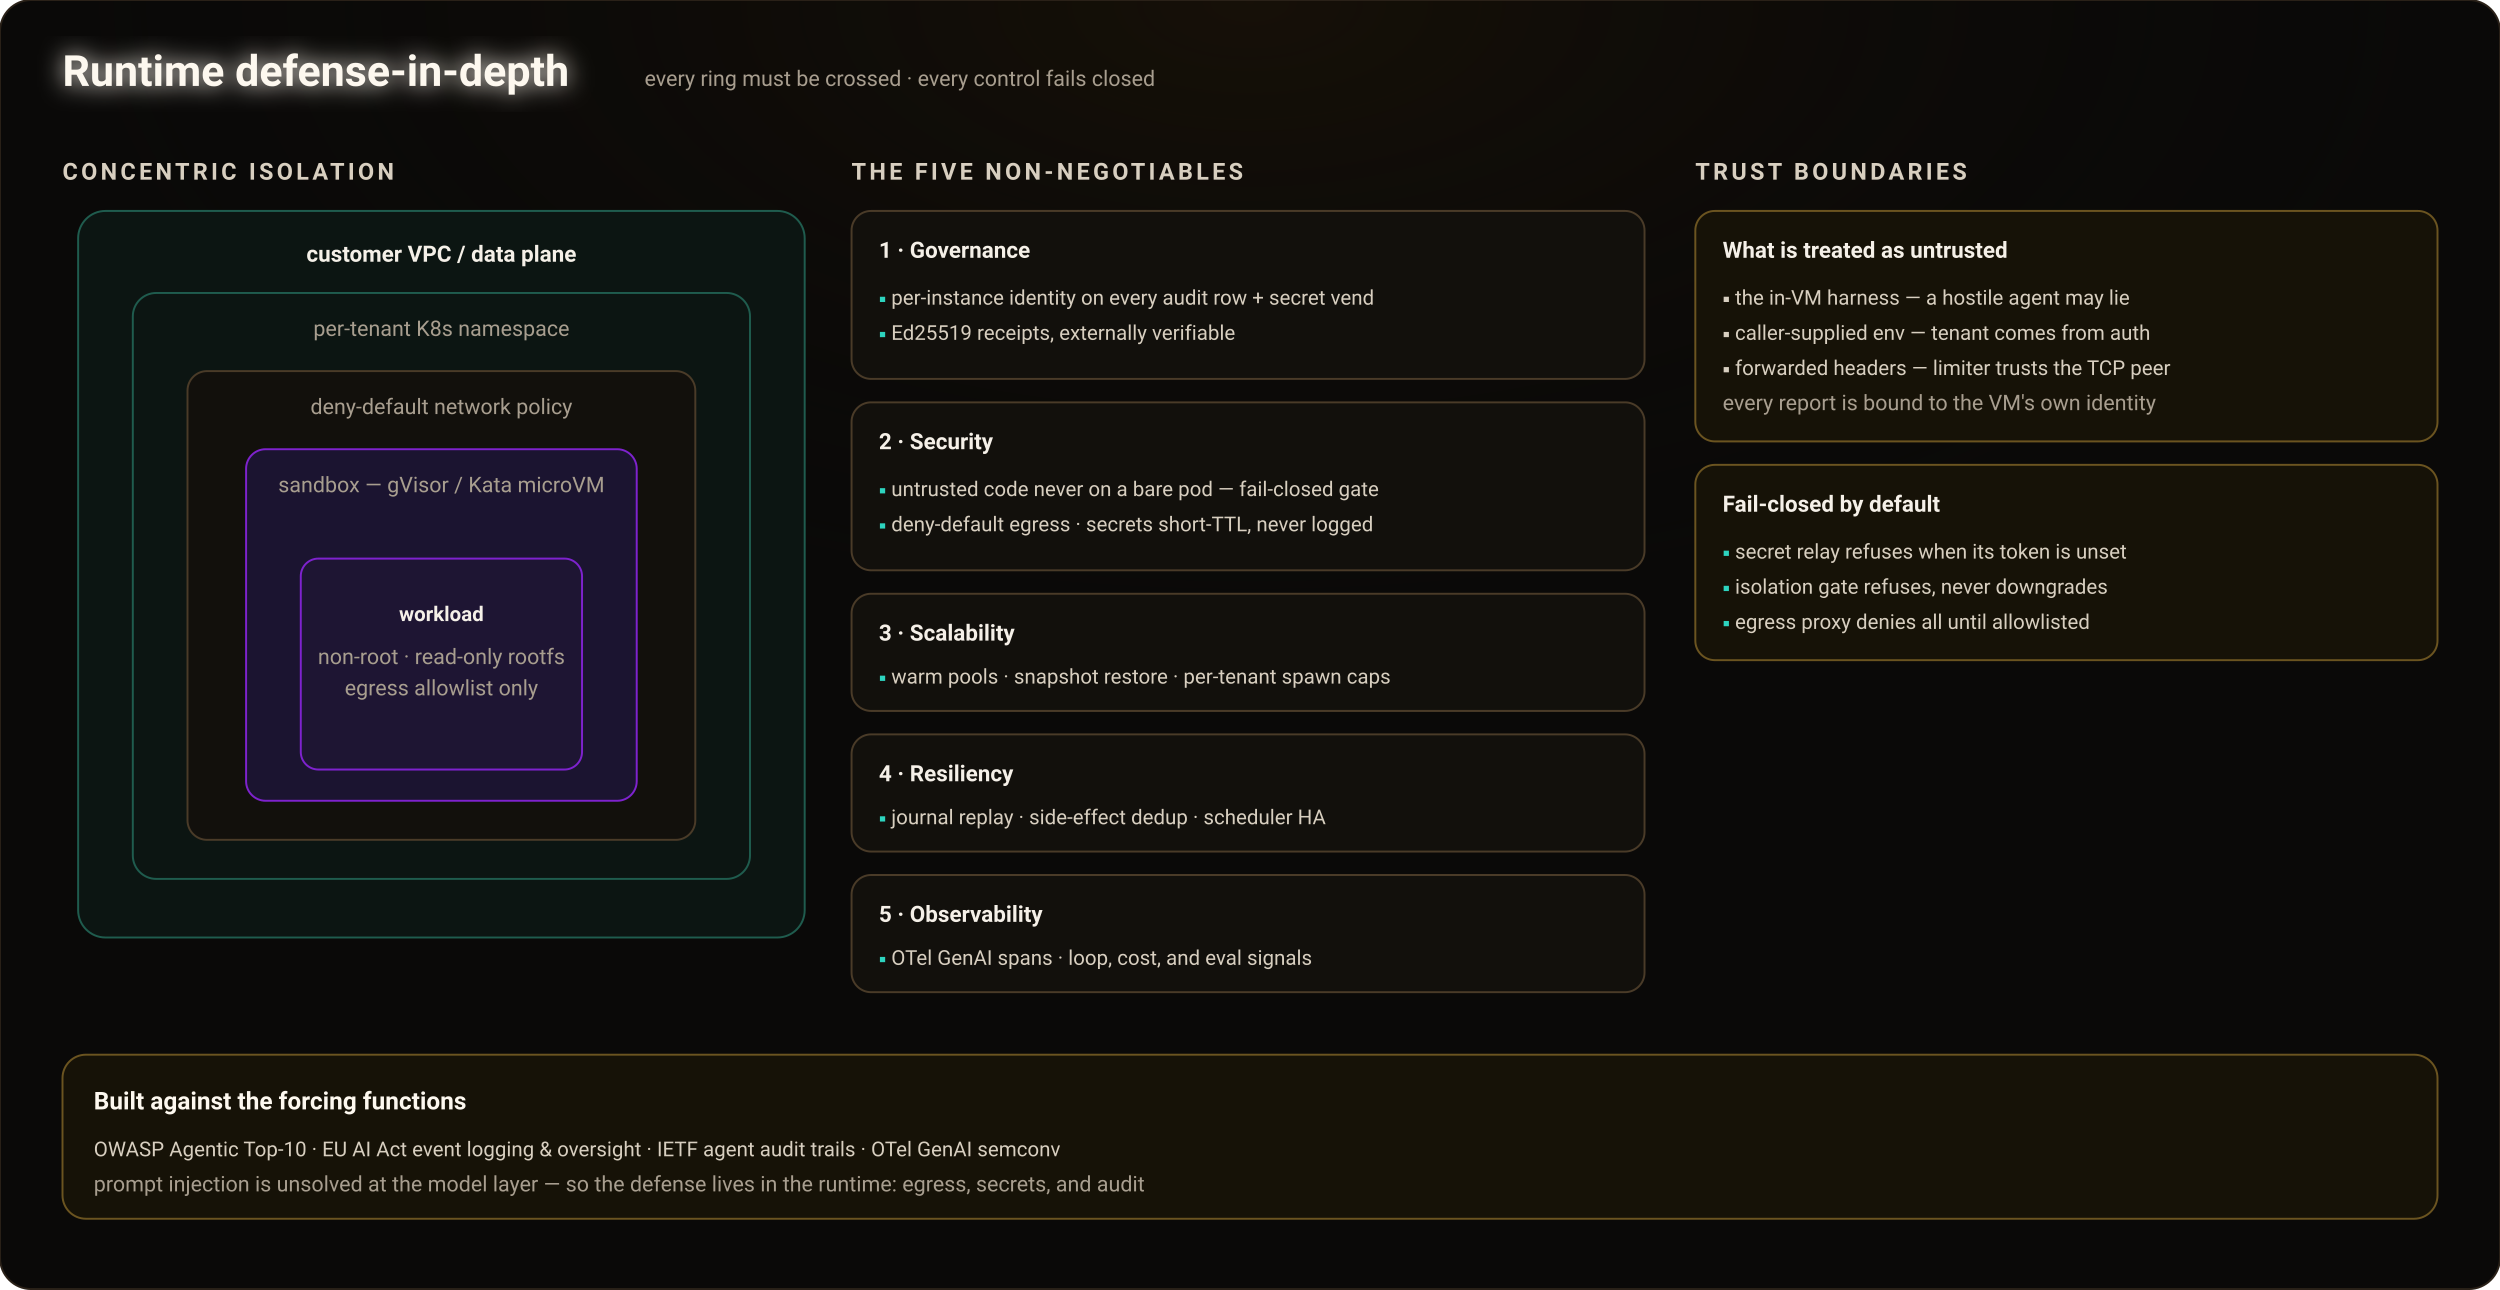
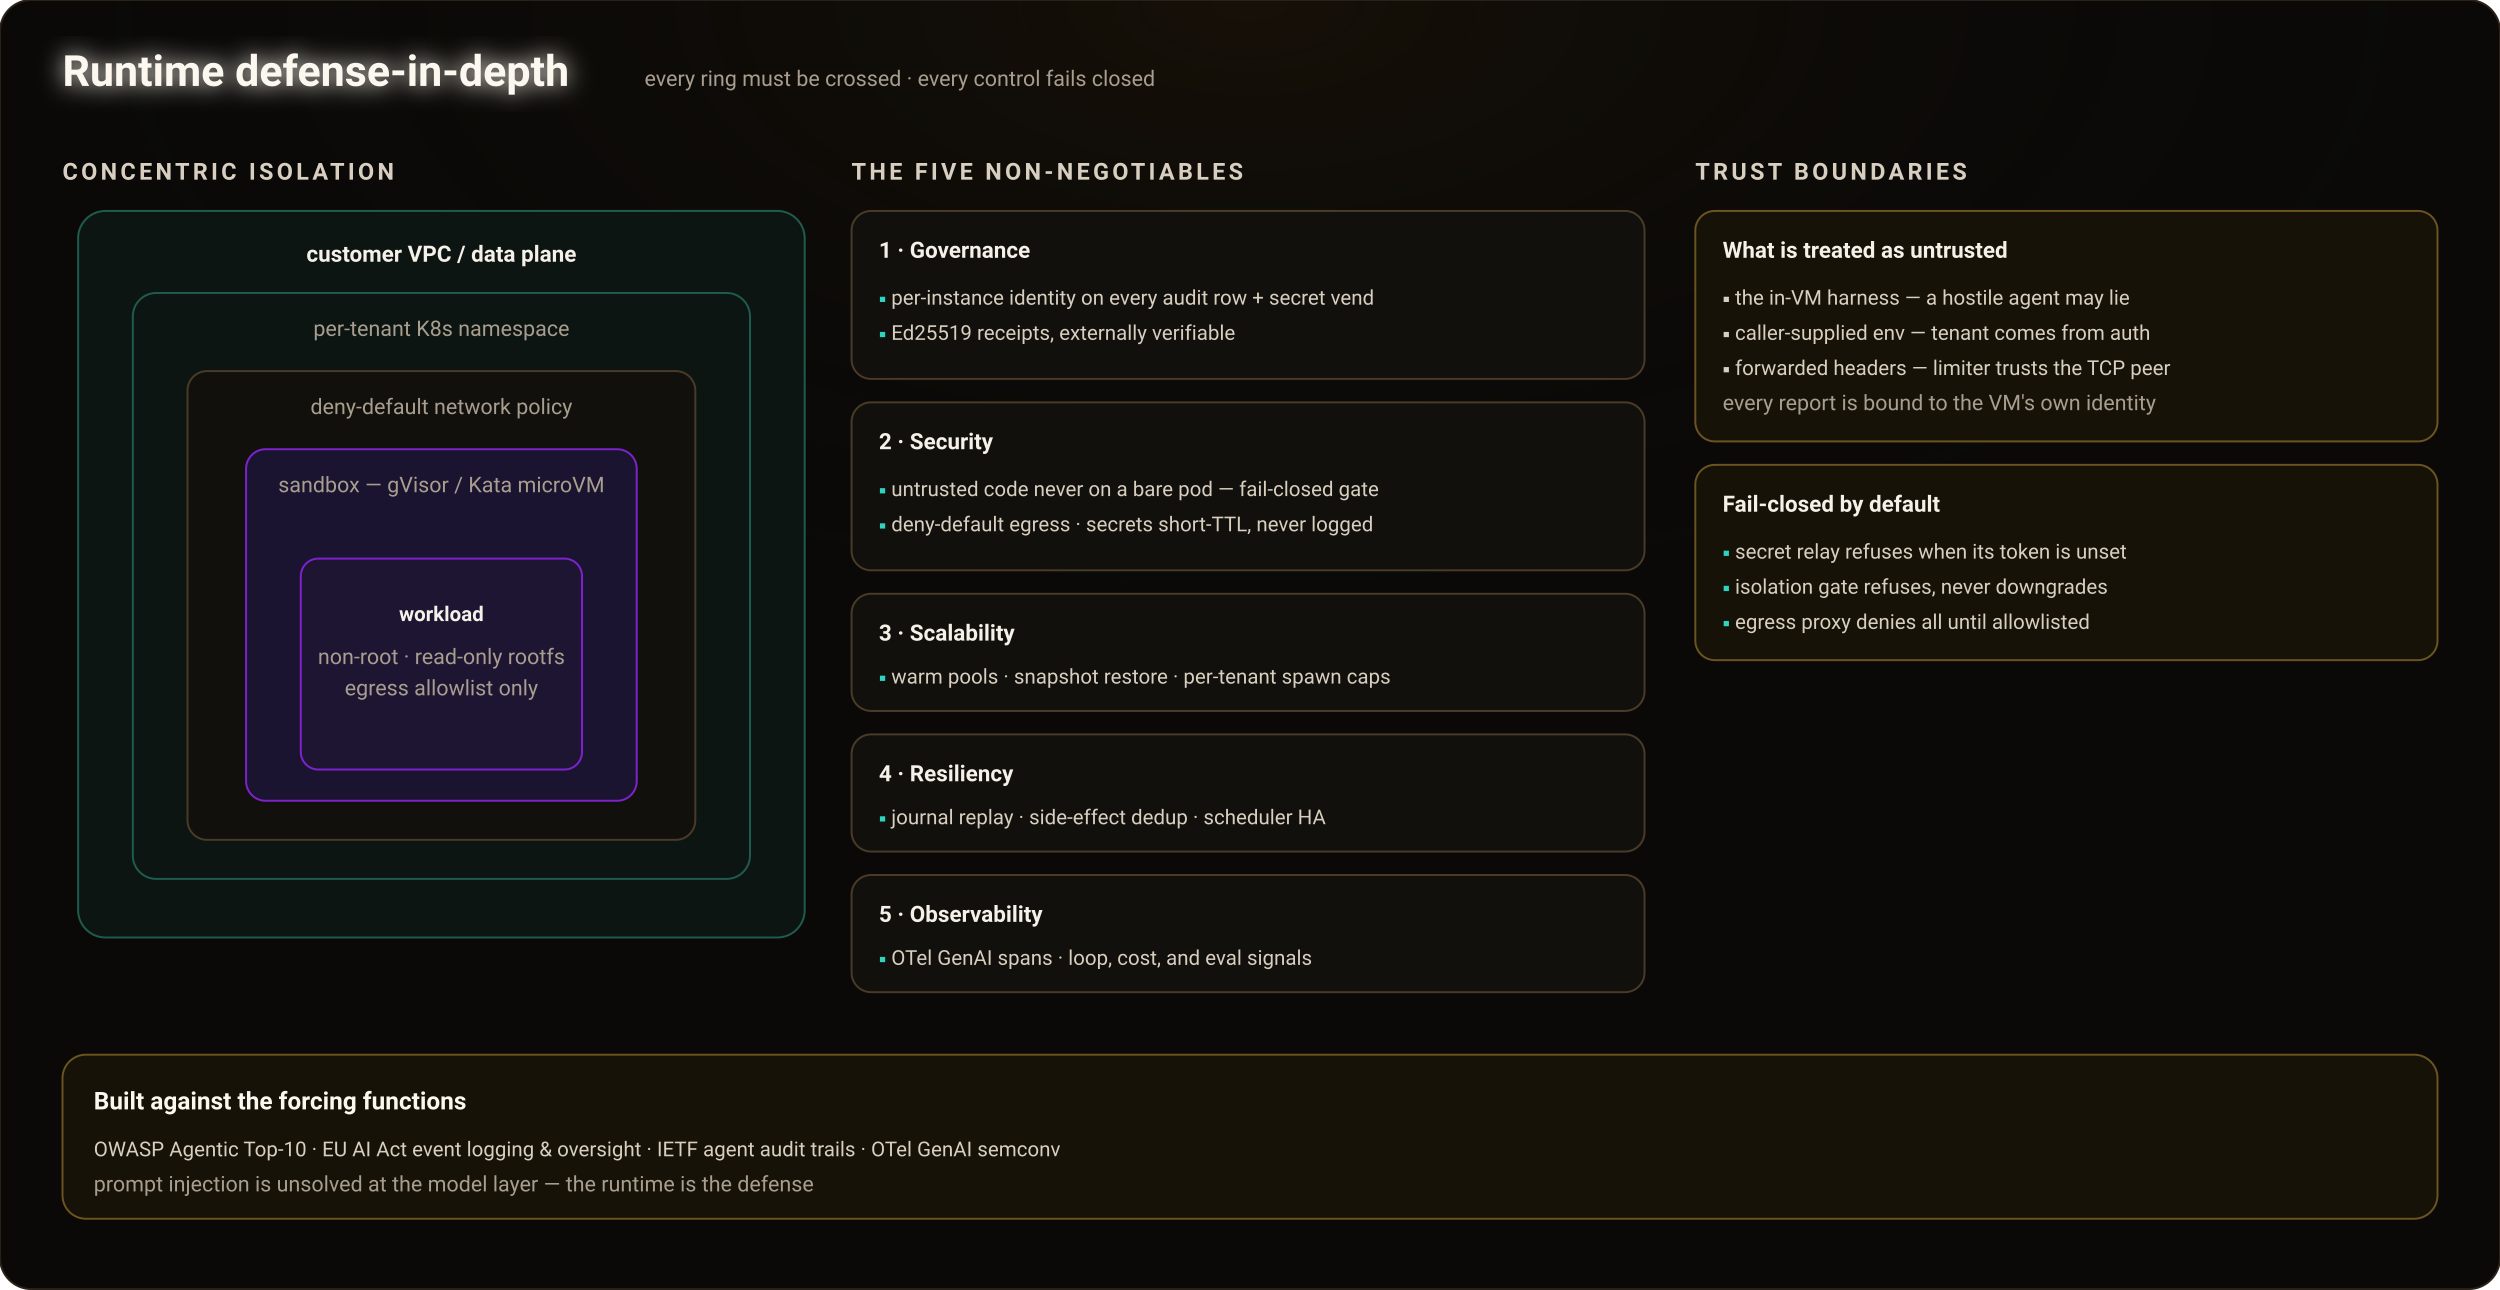
<svg xmlns="http://www.w3.org/2000/svg" width="1280" height="660" viewBox="0 0 1280 660" font-family="ui-sans-serif, system-ui, -apple-system, Segoe UI, Roboto, Helvetica, Arial, sans-serif" role="img" aria-label="Lantern runtime defense-in-depth — concentric isolation, the five non-negotiables, and the trust boundaries">
  <defs>
    <radialGradient id="lgv" cx="50%" cy="0%" r="90%">
      <stop offset="0%" stop-color="#201607" stop-opacity=".55" />
      <stop offset="55%" stop-color="#0a0908" stop-opacity="0" />
    </radialGradient>
    <filter id="lgg" x="-40%" y="-40%" width="180%" height="180%">
      <feGaussianBlur stdDeviation="6" result="b" />
      <feMerge>
        <feMergeNode in="b" />
        <feMergeNode in="SourceGraphic" />
      </feMerge>
    </filter>
    <style>
      .t   { fill:#f5f0e8; }
      .sub { fill:#a89e8f; font-size:11px; }
      .h   { fill:#fdf8ef; font-weight:700; }
      .band{ fill:#d8cfc0; font-size:12px; font-weight:700; letter-spacing:.14em; }
      .item{ fill:#d8cfc0; font-size:10.5px; }
      .grn { fill:#2dd4bf; }
      .amb { fill:#fbbf24; }
    </style>
  </defs>
  <rect x="0" y="0" width="1280" height="660" rx="16" fill="#0a0908" />
  <rect x="0" y="0" width="1280" height="660" rx="16" fill="url(#lgv)" />
  <rect x="0" y="0" width="1280" height="660" rx="16" fill="none" stroke="#2a2118" />
  <text x="32" y="44" class="h" font-size="22" filter="url(#lgg)">Runtime defense-in-depth</text>
  <text x="330" y="44" class="sub" font-size="12.5">every ring must be crossed · every control fails closed</text>
  <text x="32" y="92" class="band">CONCENTRIC ISOLATION</text>
  <g transform="translate(40,108)">
    <rect x="0" y="0" width="372" height="372" rx="14" fill="#0c1512" stroke="#1f5c4e" />
    <text x="186" y="26" class="t" font-size="11.5" font-weight="700" text-anchor="middle">customer VPC / data plane</text>
    <rect x="28" y="42" width="316" height="300" rx="12" fill="#0c1512" stroke="#1f5c4e" />
    <text x="186" y="64" class="sub" font-size="10.5" text-anchor="middle">per-tenant K8s namespace</text>
    <rect x="56" y="82" width="260" height="240" rx="10" fill="#12100c" stroke="#4a3b28" />
    <text x="186" y="104" class="sub" font-size="10.5" text-anchor="middle">deny-default network policy</text>
    <rect x="86" y="122" width="200" height="180" rx="10" fill="#1b1430" stroke="#7e22ce" />
    <text x="186" y="144" class="sub" font-size="10.5" text-anchor="middle">sandbox — gVisor / Kata microVM</text>
    <rect x="114" y="178" width="144" height="108" rx="9" fill="#1e1533" stroke="#7e22ce" />
    <text x="186" y="210" class="t" font-size="10.5" font-weight="700" text-anchor="middle">workload</text>
    <text x="186" y="232" class="sub" font-size="9" text-anchor="middle">non-root · read-only rootfs</text>
    <text x="186" y="248" class="sub" font-size="9" text-anchor="middle">egress allowlist only</text>
  </g>
  <text x="436" y="92" class="band">THE FIVE NON-NEGOTIABLES</text>
  <g transform="translate(436,108)">
    <rect x="0" y="0" width="406" height="86" rx="10" fill="#12100c" stroke="#4a3b28" />
    <text x="14" y="24" class="t" font-size="11.5" font-weight="700">1 · Governance</text>
    <g class="item" transform="translate(14,38)">
      <text x="0" y="10">
        <tspan class="grn">▪</tspan> per-instance identity on every audit row + secret vend</text>
      <text x="0" y="28">
        <tspan class="grn">▪</tspan> Ed25519 receipts, externally verifiable</text>
    </g>
    <rect x="0" y="98" width="406" height="86" rx="10" fill="#12100c" stroke="#4a3b28" />
    <text x="14" y="122" class="t" font-size="11.5" font-weight="700">2 · Security</text>
    <g class="item" transform="translate(14,136)">
      <text x="0" y="10">
        <tspan class="grn">▪</tspan> untrusted code never on a bare pod — fail-closed gate</text>
      <text x="0" y="28">
        <tspan class="grn">▪</tspan> deny-default egress · secrets short-TTL, never logged</text>
    </g>
    <rect x="0" y="196" width="406" height="60" rx="10" fill="#12100c" stroke="#4a3b28" />
    <text x="14" y="220" class="t" font-size="11.5" font-weight="700">3 · Scalability</text>
    <text x="14" y="242" class="item">
      <tspan class="grn">▪</tspan> warm pools · snapshot restore · per-tenant spawn caps</text>
    <rect x="0" y="268" width="406" height="60" rx="10" fill="#12100c" stroke="#4a3b28" />
    <text x="14" y="292" class="t" font-size="11.5" font-weight="700">4 · Resiliency</text>
    <text x="14" y="314" class="item">
      <tspan class="grn">▪</tspan> journal replay · side-effect dedup · scheduler HA</text>
    <rect x="0" y="340" width="406" height="60" rx="10" fill="#12100c" stroke="#4a3b28" />
    <text x="14" y="364" class="t" font-size="11.5" font-weight="700">5 · Observability</text>
    <text x="14" y="386" class="item">
      <tspan class="grn">▪</tspan> OTel GenAI spans · loop, cost, and eval signals</text>
  </g>
  <text x="868" y="92" class="band">TRUST BOUNDARIES</text>
  <g transform="translate(868,108)">
    <rect x="0" y="0" width="380" height="118" rx="10" fill="#161207" stroke="#6b5420" />
    <text x="14" y="24" class="t" font-size="11.5" font-weight="700">What is treated as untrusted</text>
    <g class="item" transform="translate(14,38)">
      <text x="0" y="10">▪ the in-VM harness — a hostile agent may lie</text>
      <text x="0" y="28">▪ caller-supplied env — tenant comes from auth</text>
      <text x="0" y="46">▪ forwarded headers — limiter trusts the TCP peer</text>
      <text x="0" y="64" class="sub" font-size="10">every report is bound to the VM's own identity</text>
    </g>
    <rect x="0" y="130" width="380" height="100" rx="10" fill="#161207" stroke="#6b5420" />
    <text x="14" y="154" class="t" font-size="11.5" font-weight="700">Fail-closed by default</text>
    <g class="item" transform="translate(14,168)">
      <text x="0" y="10">
        <tspan class="grn">▪</tspan> secret relay refuses when its token is unset</text>
      <text x="0" y="28">
        <tspan class="grn">▪</tspan> isolation gate refuses, never downgrades</text>
      <text x="0" y="46">
        <tspan class="grn">▪</tspan> egress proxy denies all until allowlisted</text>
    </g>
  </g>
  <g transform="translate(32,540)">
    <rect x="0" y="0" width="1216" height="84" rx="12" fill="#161207" stroke="#6b5420" />
    <text x="16" y="28" class="h" font-size="12.5">Built against the forcing functions</text>
    <text x="16" y="52" class="item">OWASP Agentic Top-10 · EU AI Act event logging &amp; oversight · IETF agent audit trails · OTel GenAI semconv</text>
-     <text x="16" y="70" class="sub" font-size="10.5">prompt injection is unsolved at the model layer — so the defense lives in the runtime: egress, secrets, and audit</text>
+     <text x="16" y="70" class="sub" font-size="10.5">prompt injection is unsolved at the model layer — the runtime is the defense</text>
  </g>
</svg>
